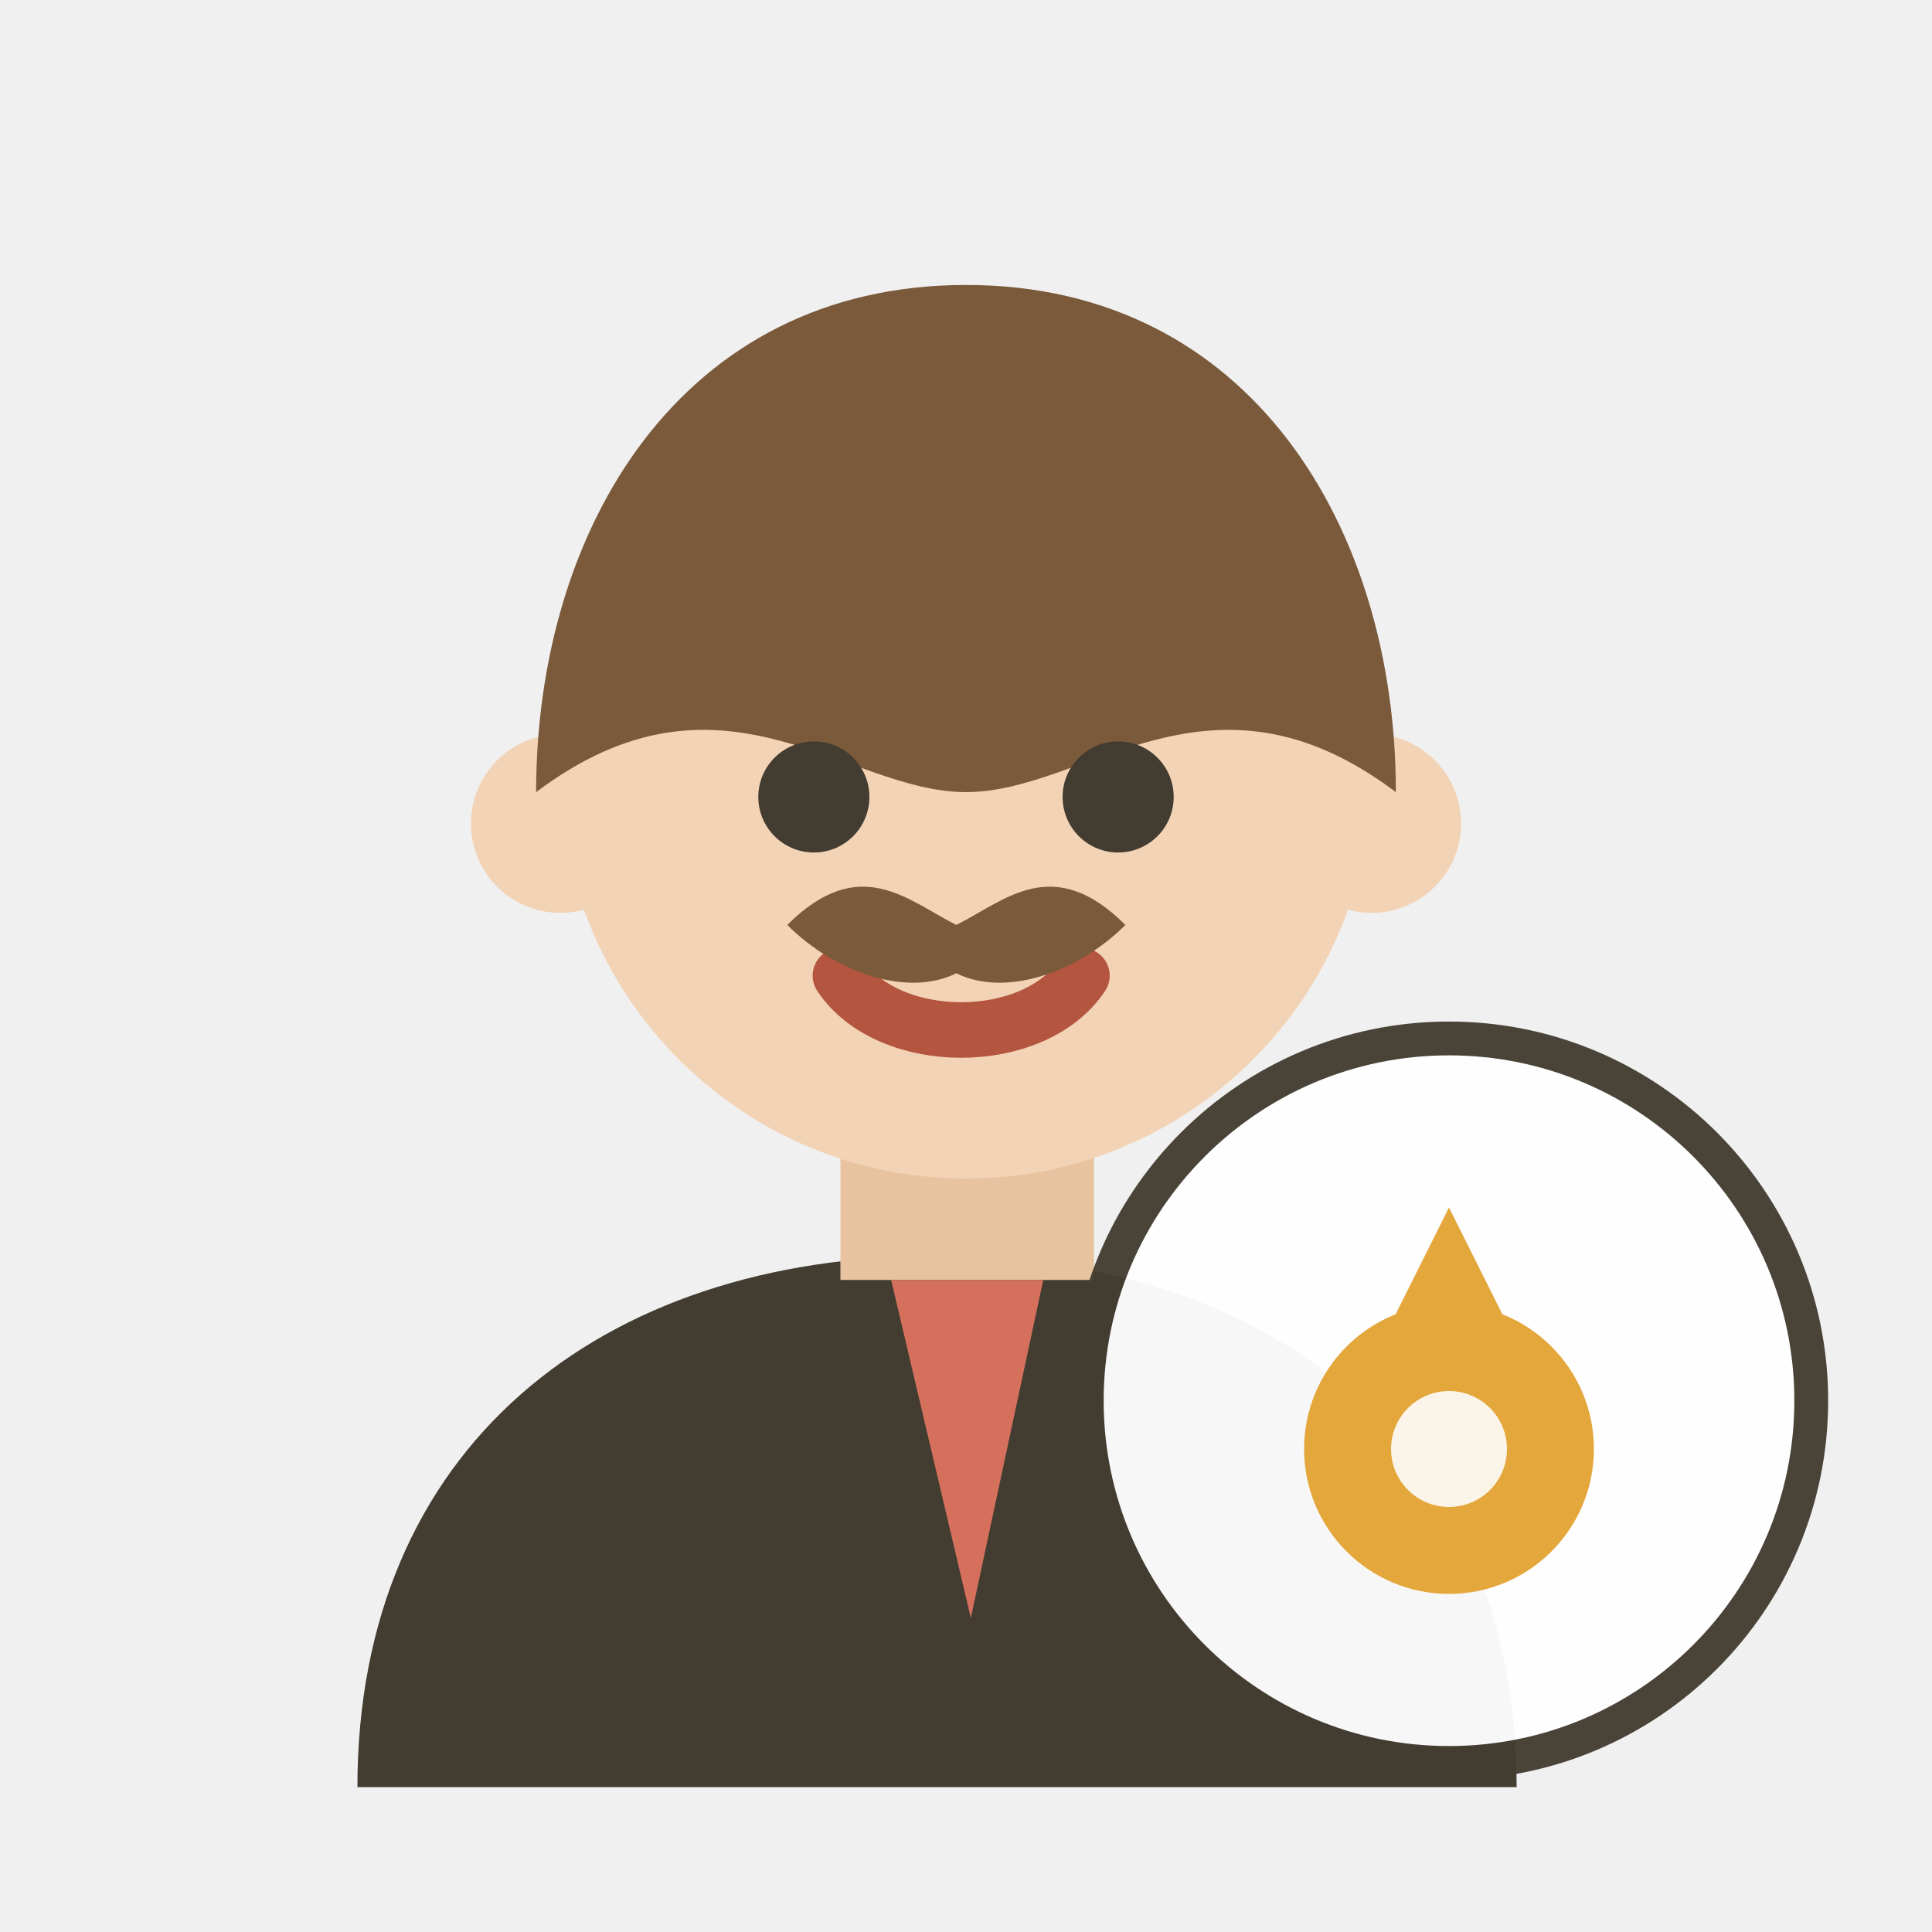
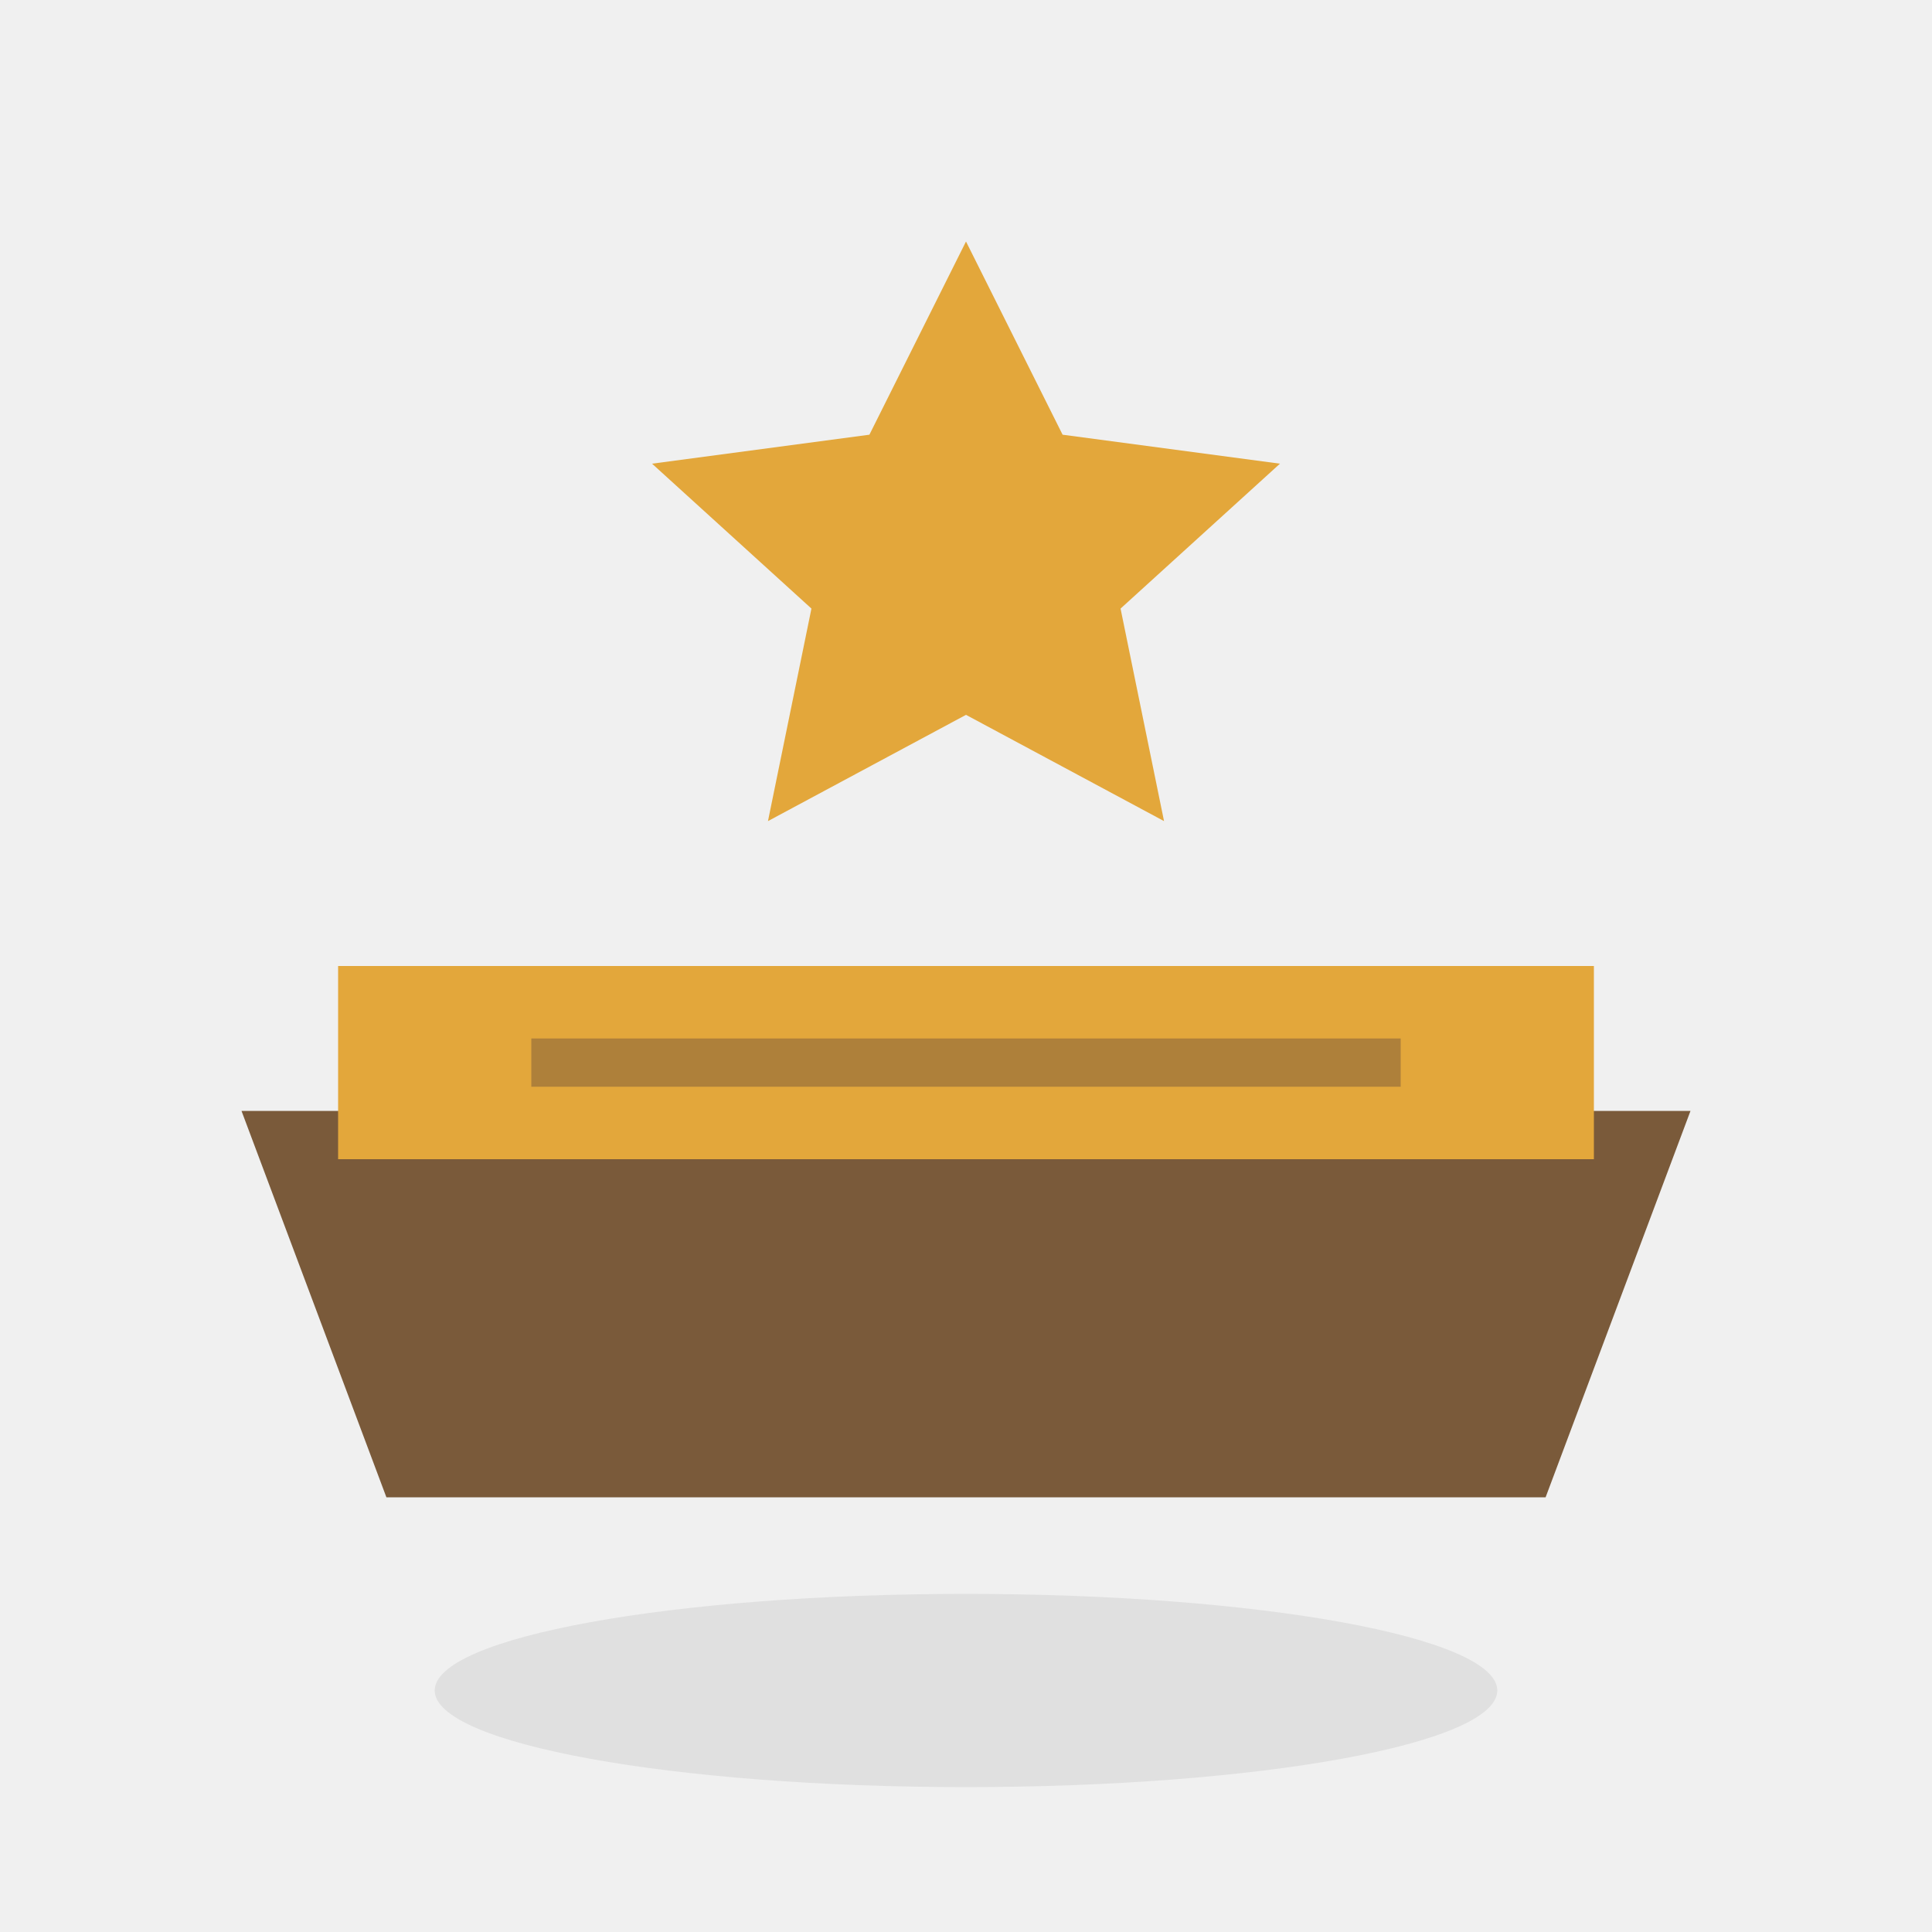
<svg xmlns="http://www.w3.org/2000/svg" viewBox="0 0 80 80" width="80" height="80" role="img" aria-label="사장">
-   <ellipse cx="40" cy="70" rx="20" ry="4" fill="#000" opacity=".07" />
-   <path d="M14.8 74.0c0-14 10-22 24-22s24 8 24 22z" fill="#433C31" />
-   <rect x="34.8" y="42.5" width="10.5" height="10.5" fill="#E8C3A0" />
-   <circle cx="40" cy="32" r="16.8" fill="#F3D3B5" />
-   <circle cx="23.2" cy="34.1" r="3.7" fill="#F3D3B5" />
-   <circle cx="56.8" cy="34.1" r="3.7" fill="#F3D3B5" />
-   <path d="M22.2 32.8C22.2 21.9 28.2 11.8 40.0 11.8C51.8 11.8 57.8 21.9 57.8 32.8C50.1 27.0 45.0 32.8 40.0 32.8C35.0 32.8 29.9 27.0 22.2 32.8z" fill="#7A5A3A" />
-   <circle cx="33.7" cy="33.0" r="2.3" fill="#433C31" />
-   <circle cx="46.3" cy="33.0" r="2.3" fill="#433C31" />
-   <path d="M34.8 40.4c2 3 8 3 10 0" stroke="#B4553F" stroke-width="2.3" stroke-linecap="round" fill="none" />
-   <path d="M36.9 53.0h6.3l-3 14z" fill="#D4705C" />
-   <path d="M32.6 38.3c3-3 5-1 7 0 2-1 4-3 7 0-2 2-5 3-7 2-2 1-5 0-7-2z" fill="#7A5A3A" />
-   <circle cx="60" cy="58" r="15" fill="#FFF" stroke="#433C31" stroke-width="1.4" opacity=".96" />
-   <path d="M60 50l3 6h-6z" fill="#E3A73B" />
-   <circle cx="60" cy="60" r="6" fill="#E3A73B" />
-   <circle cx="60" cy="60" r="2.4" fill="#FBF5E9" />
+   <ellipse cx="40" cy="70" rx="22" ry="4" fill="#000" opacity=".07" />
+   <path d="M10 46h60l-6 16H16z" fill="#7A5A3A" />
+   <path d="M14 40h52v8H14z" fill="#E3A73B" />
+   <path d="M22 44h36" stroke="#7A5A3A" stroke-width="2" opacity=".5" />
+   <path d="M40 10l4 8 9 1.2-6.6 6 1.8 8.8-8.2-4.4-8.2 4.4 1.8-8.8-6.6-6 9-1.2z" fill="#E3A73B" />
</svg>
